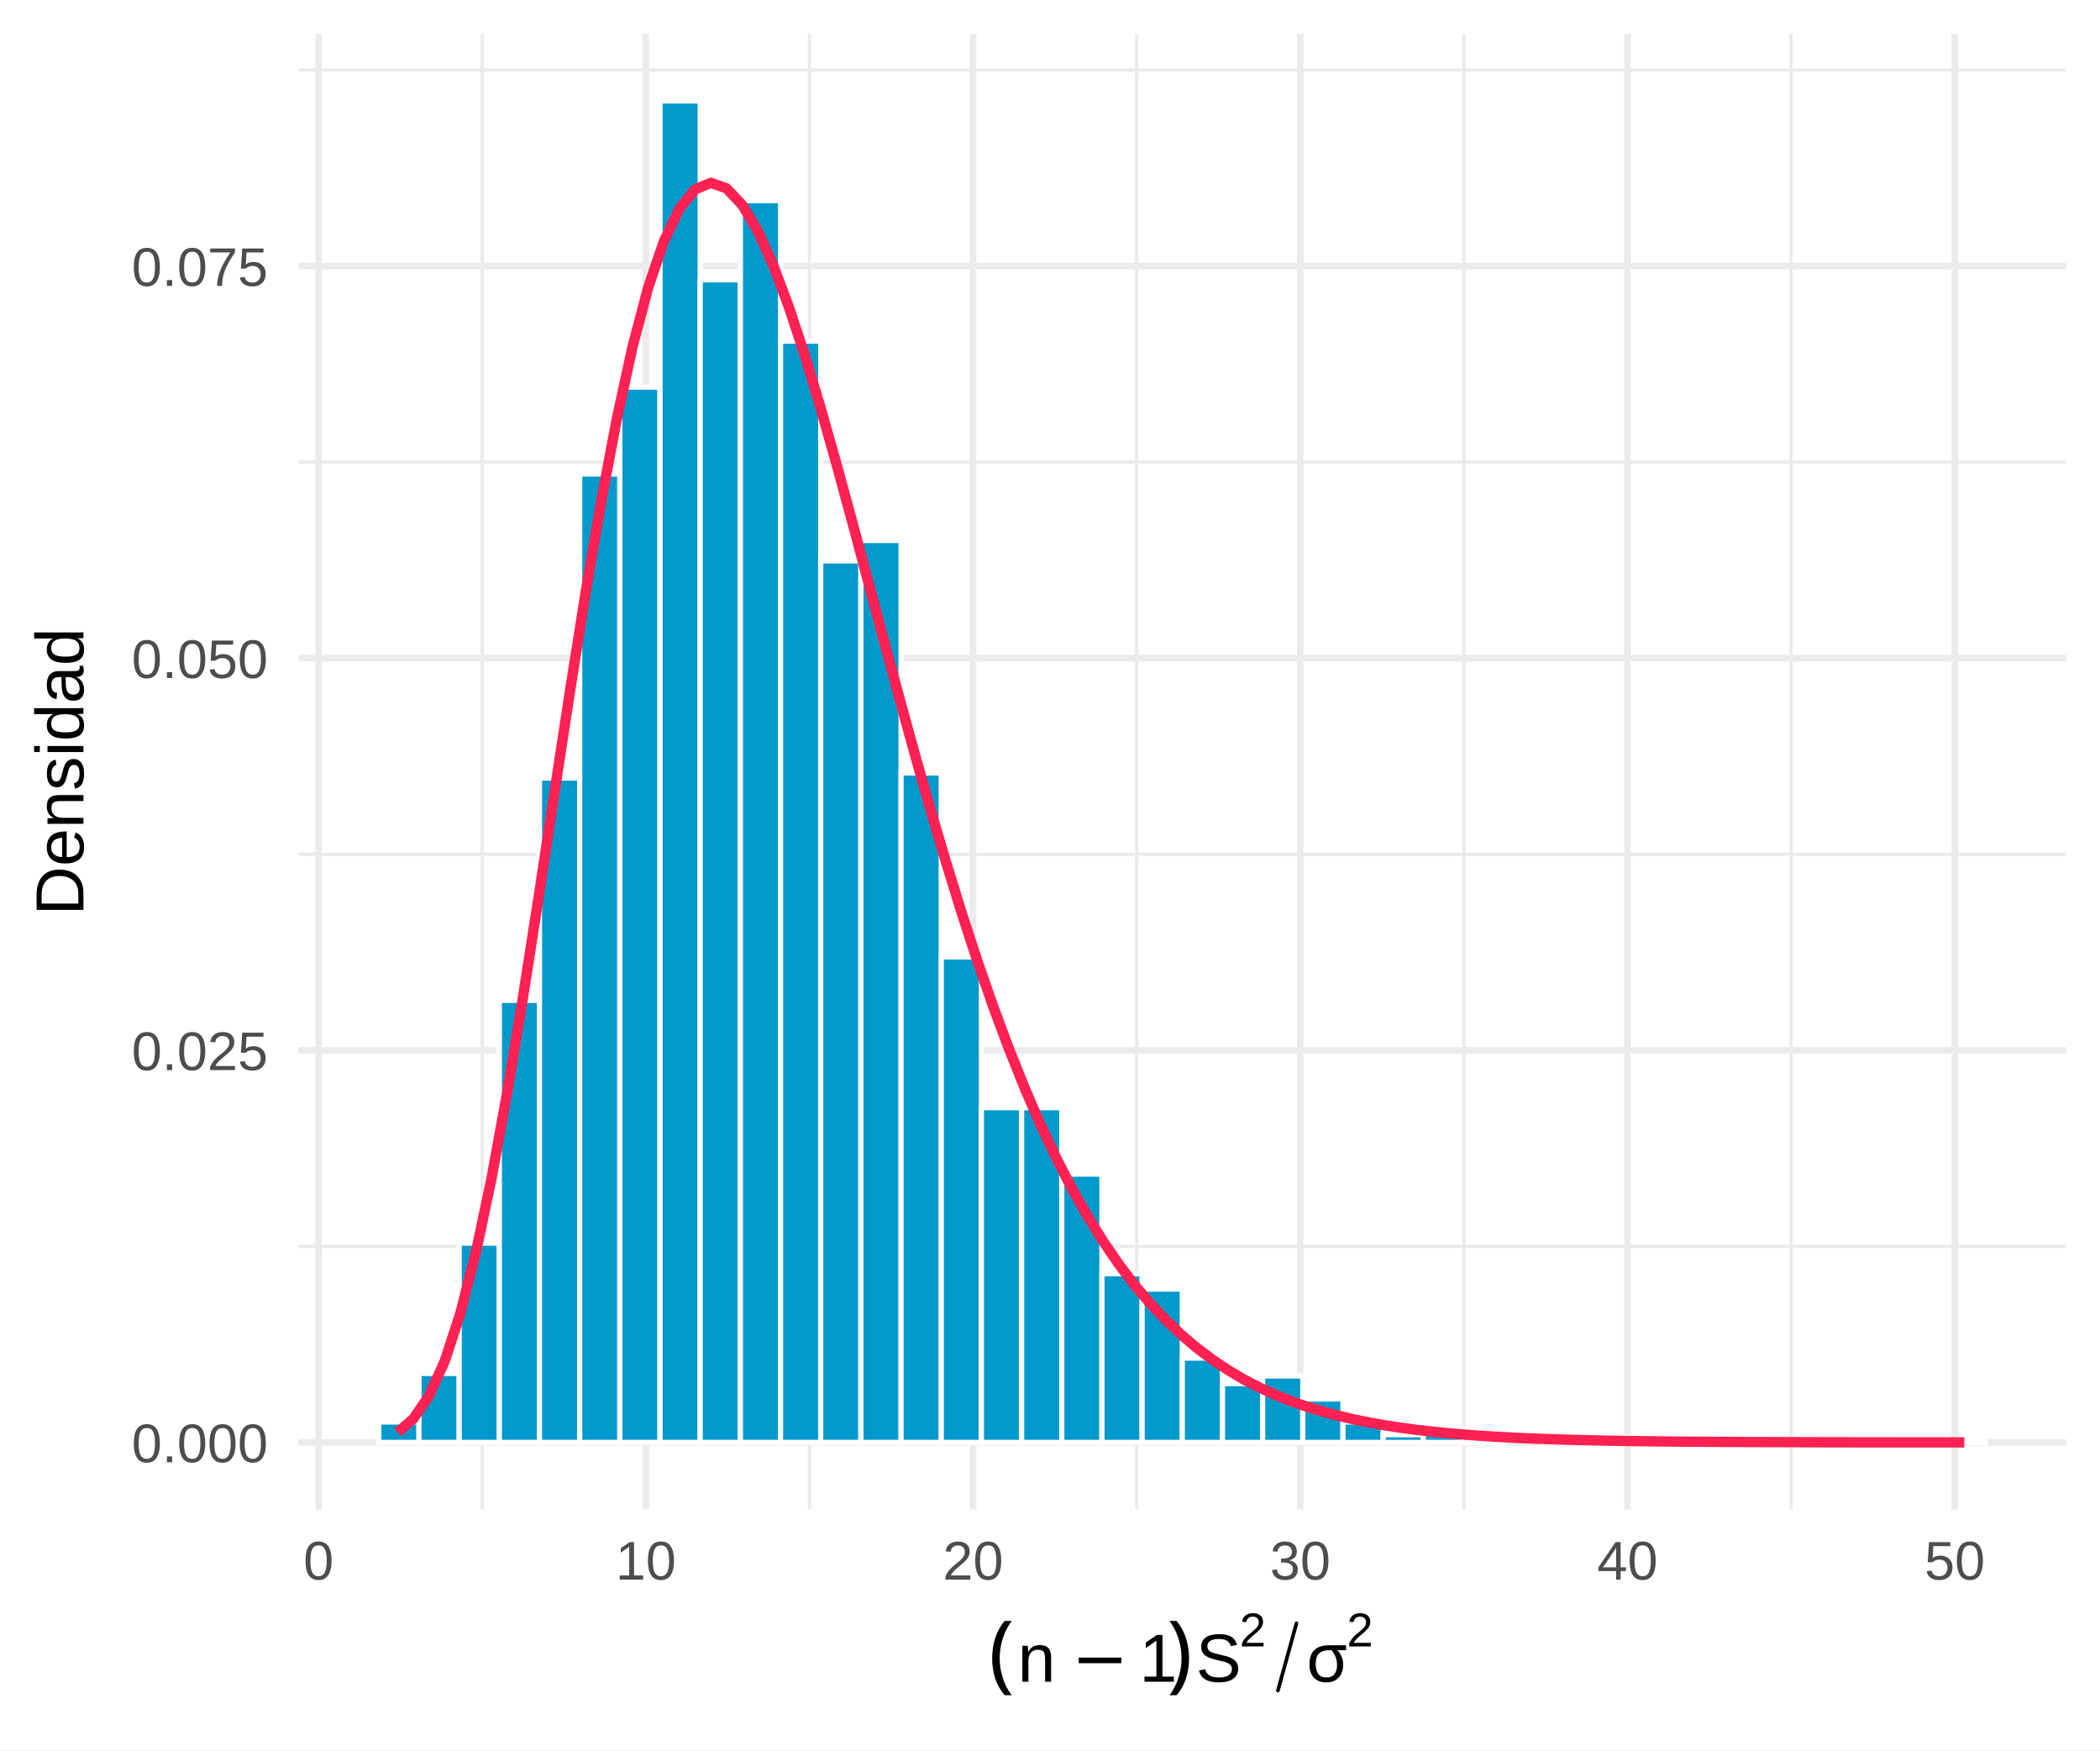
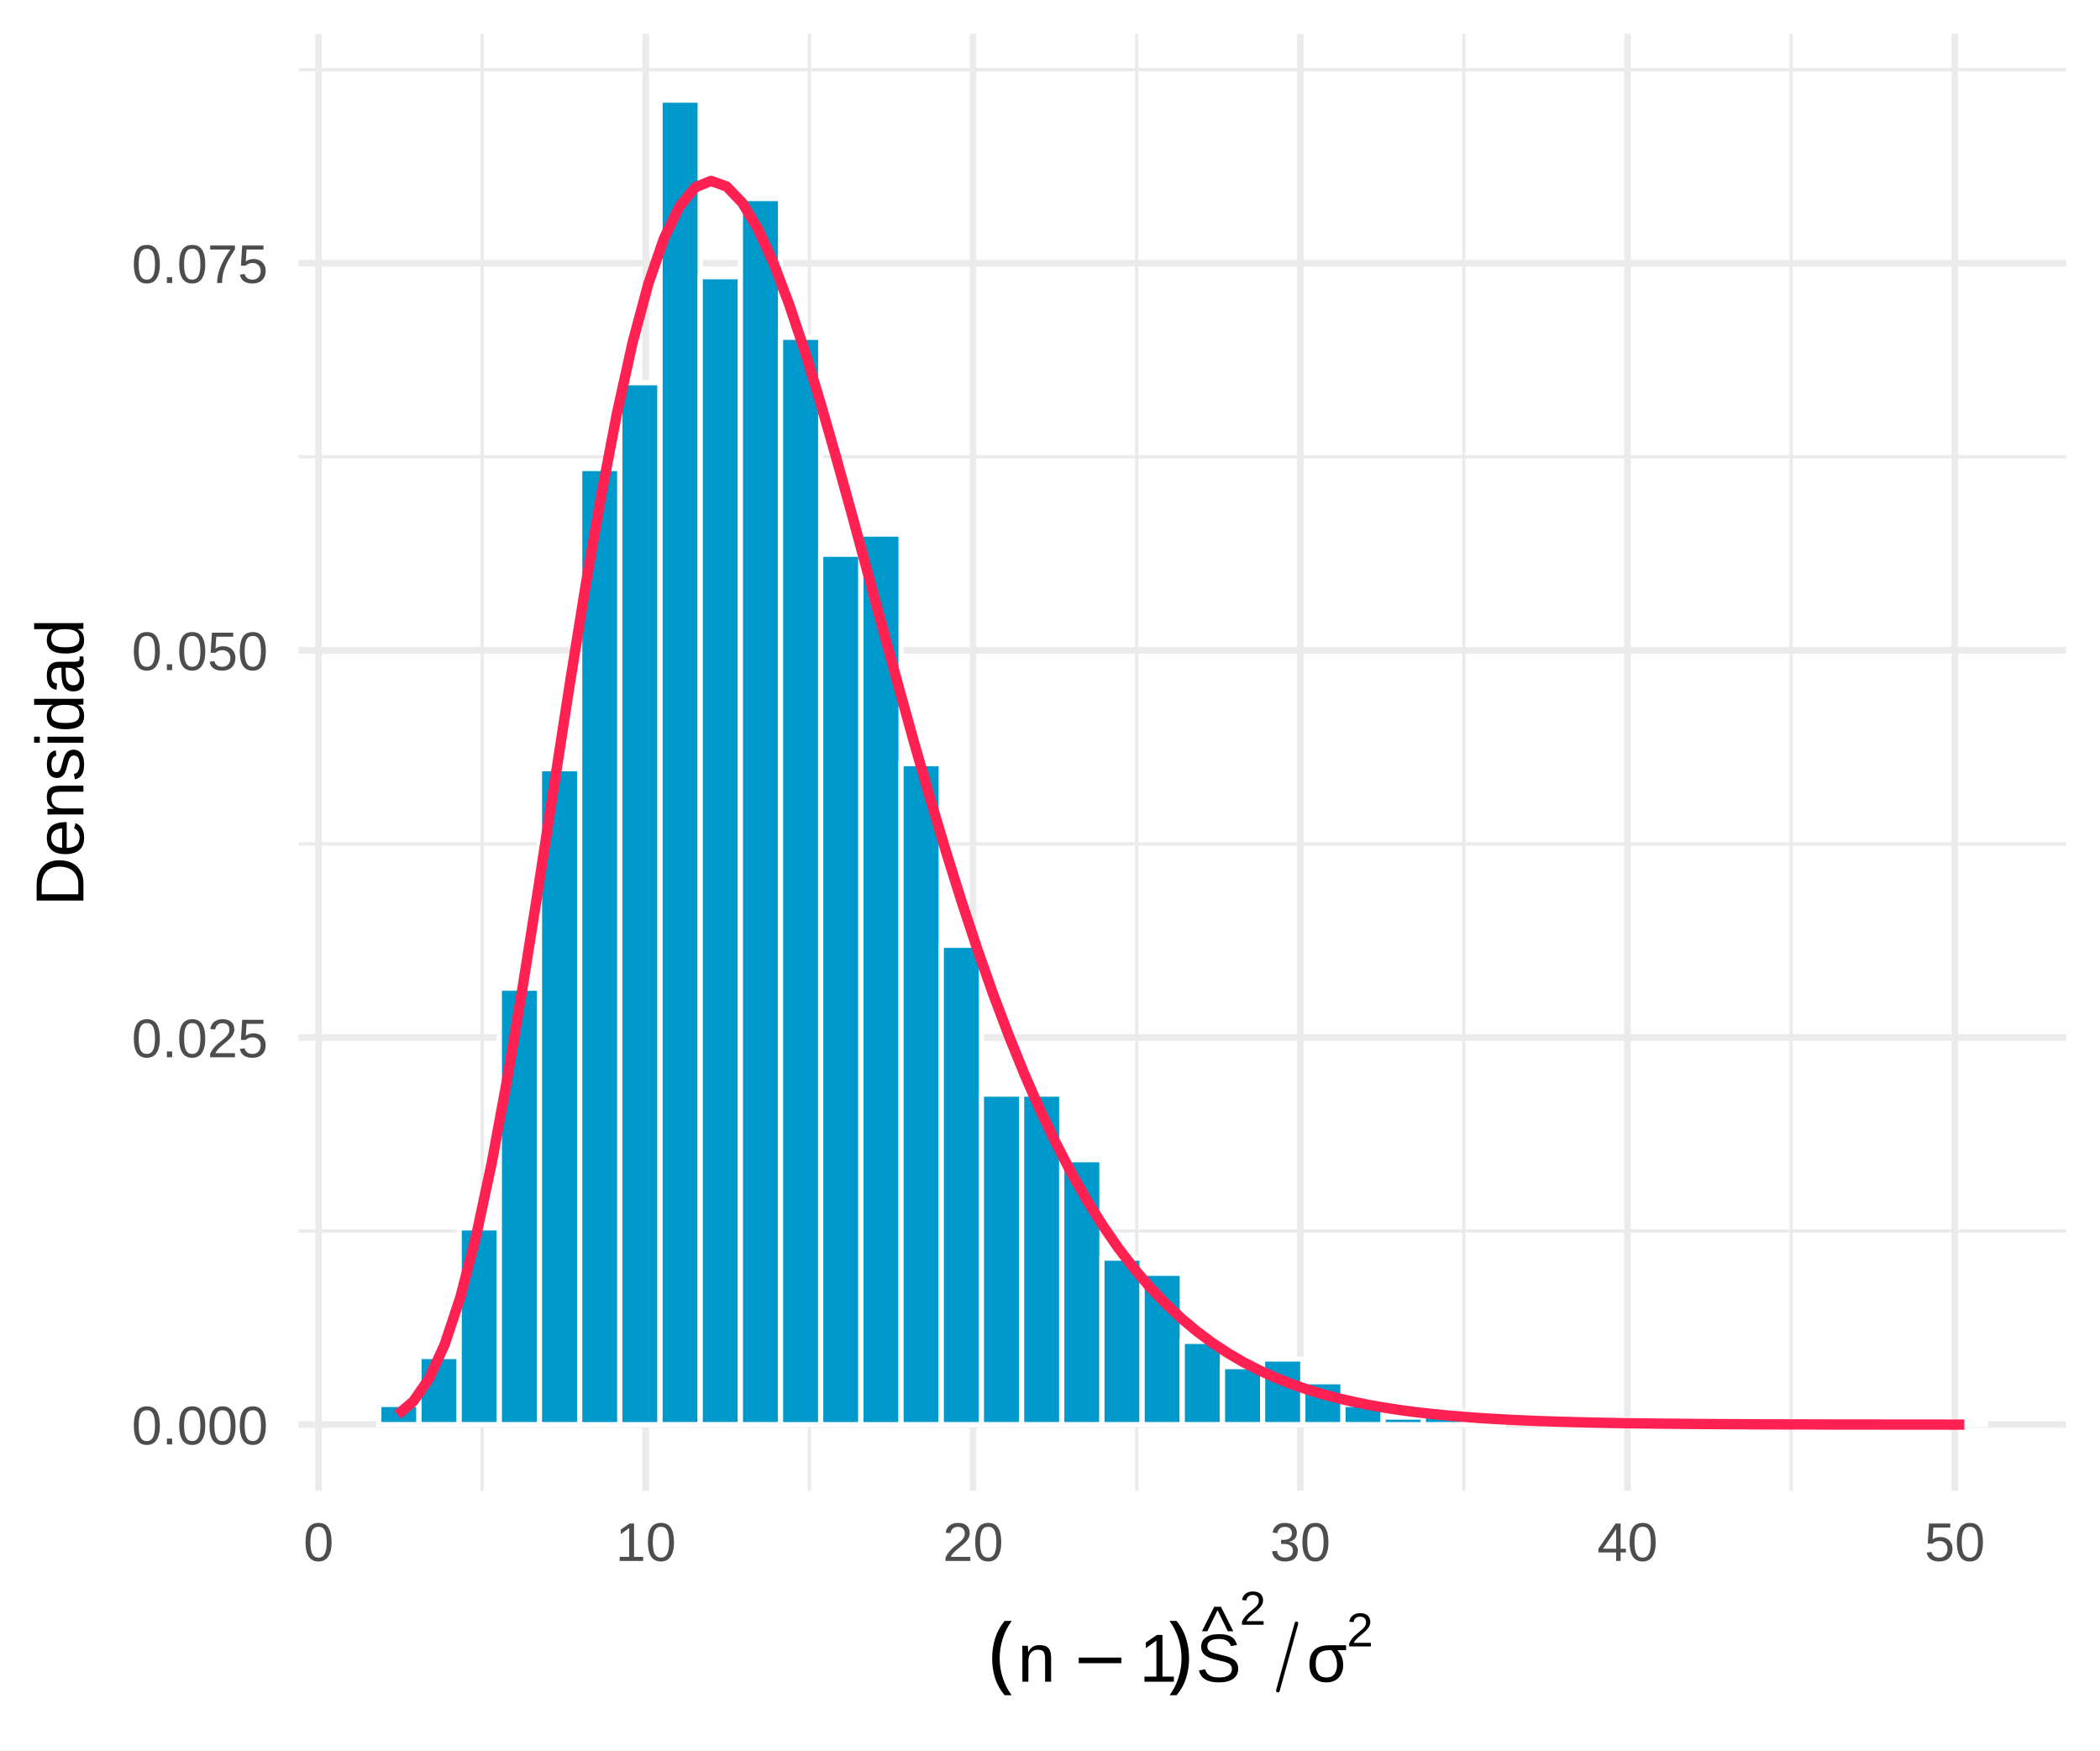
<svg xmlns="http://www.w3.org/2000/svg" class="svglite" width="432.00pt" height="360.00pt" viewBox="0 0 432.00 360.00">
  <defs>
    <style type="text/css">
    .svglite line, .svglite polyline, .svglite polygon, .svglite path, .svglite rect, .svglite circle {
      fill: none;
      stroke: #000000;
      stroke-linecap: round;
      stroke-linejoin: round;
      stroke-miterlimit: 10.00;
    }
    .svglite text {
      white-space: pre;
    }
  </style>
  </defs>
  <rect width="100%" height="100%" style="stroke: none; fill: #FFFFFF;" />
  <defs>
    <clipPath id="cpMC4wMHw0MzIuMDB8MC4wMHwzNjAuMDA=">
      <rect x="0.00" y="0.00" width="432.00" height="360.00" />
    </clipPath>
  </defs>
  <g clip-path="url(#cpMC4wMHw0MzIuMDB8MC4wMHwzNjAuMDA=)">
</g>
  <defs>
-     <clipPath id="cpNjEuNDB8NDI1LjAzfDYuOTd8MzEwLjQ1">
-       <rect x="61.40" y="6.97" width="363.63" height="303.47" />
+     <clipPath id="cpNjEuNDB8NDI1LjAzfDYuOTd8MzA2LjYx">
+       <rect x="61.40" y="6.97" width="363.63" height="299.64" />
    </clipPath>
  </defs>
-   <g clip-path="url(#cpNjEuNDB8NDI1LjAzfDYuOTd8MzEwLjQ1)">
-     <polyline points="61.40,256.33 425.03,256.33 " style="stroke-width: 0.68; stroke: #EBEBEB; stroke-linecap: butt;" />
-     <polyline points="61.40,175.69 425.03,175.69 " style="stroke-width: 0.68; stroke: #EBEBEB; stroke-linecap: butt;" />
-     <polyline points="61.40,95.05 425.03,95.05 " style="stroke-width: 0.68; stroke: #EBEBEB; stroke-linecap: butt;" />
-     <polyline points="61.40,14.41 425.03,14.41 " style="stroke-width: 0.68; stroke: #EBEBEB; stroke-linecap: butt;" />
-     <polyline points="99.19,310.45 99.19,6.97 " style="stroke-width: 0.68; stroke: #EBEBEB; stroke-linecap: butt;" />
-     <polyline points="166.51,310.45 166.51,6.97 " style="stroke-width: 0.68; stroke: #EBEBEB; stroke-linecap: butt;" />
-     <polyline points="233.83,310.45 233.83,6.97 " style="stroke-width: 0.68; stroke: #EBEBEB; stroke-linecap: butt;" />
-     <polyline points="301.14,310.45 301.14,6.97 " style="stroke-width: 0.68; stroke: #EBEBEB; stroke-linecap: butt;" />
-     <polyline points="368.46,310.45 368.46,6.97 " style="stroke-width: 0.68; stroke: #EBEBEB; stroke-linecap: butt;" />
-     <polyline points="61.40,296.65 425.03,296.65 " style="stroke-width: 1.36; stroke: #EBEBEB; stroke-linecap: butt;" />
-     <polyline points="61.40,216.01 425.03,216.01 " style="stroke-width: 1.36; stroke: #EBEBEB; stroke-linecap: butt;" />
-     <polyline points="61.40,135.37 425.03,135.37 " style="stroke-width: 1.36; stroke: #EBEBEB; stroke-linecap: butt;" />
-     <polyline points="61.40,54.73 425.03,54.73 " style="stroke-width: 1.36; stroke: #EBEBEB; stroke-linecap: butt;" />
-     <polyline points="65.53,310.45 65.53,6.97 " style="stroke-width: 1.36; stroke: #EBEBEB; stroke-linecap: butt;" />
-     <polyline points="132.85,310.45 132.85,6.97 " style="stroke-width: 1.36; stroke: #EBEBEB; stroke-linecap: butt;" />
-     <polyline points="200.17,310.45 200.17,6.97 " style="stroke-width: 1.36; stroke: #EBEBEB; stroke-linecap: butt;" />
-     <polyline points="267.48,310.45 267.48,6.97 " style="stroke-width: 1.36; stroke: #EBEBEB; stroke-linecap: butt;" />
-     <polyline points="334.80,310.45 334.80,6.97 " style="stroke-width: 1.36; stroke: #EBEBEB; stroke-linecap: butt;" />
-     <polyline points="402.12,310.45 402.12,6.97 " style="stroke-width: 1.36; stroke: #EBEBEB; stroke-linecap: butt;" />
-     <rect x="77.93" y="292.45" width="8.26" height="4.20" style="stroke-width: 1.07; stroke: #FFFFFF; stroke-linecap: butt; stroke-linejoin: miter; fill: #0099CC;" />
-     <rect x="86.19" y="282.46" width="8.26" height="14.19" style="stroke-width: 1.07; stroke: #FFFFFF; stroke-linecap: butt; stroke-linejoin: miter; fill: #0099CC;" />
-     <rect x="94.46" y="255.66" width="8.26" height="40.99" style="stroke-width: 1.07; stroke: #FFFFFF; stroke-linecap: butt; stroke-linejoin: miter; fill: #0099CC;" />
-     <rect x="102.72" y="205.74" width="8.26" height="90.91" style="stroke-width: 1.07; stroke: #FFFFFF; stroke-linecap: butt; stroke-linejoin: miter; fill: #0099CC;" />
-     <rect x="110.98" y="160.02" width="8.26" height="136.63" style="stroke-width: 1.07; stroke: #FFFFFF; stroke-linecap: butt; stroke-linejoin: miter; fill: #0099CC;" />
-     <rect x="119.25" y="97.49" width="8.26" height="199.16" style="stroke-width: 1.07; stroke: #FFFFFF; stroke-linecap: butt; stroke-linejoin: miter; fill: #0099CC;" />
-     <rect x="127.51" y="79.62" width="8.26" height="217.03" style="stroke-width: 1.07; stroke: #FFFFFF; stroke-linecap: butt; stroke-linejoin: miter; fill: #0099CC;" />
-     <rect x="135.78" y="20.77" width="8.26" height="275.88" style="stroke-width: 1.07; stroke: #FFFFFF; stroke-linecap: butt; stroke-linejoin: miter; fill: #0099CC;" />
-     <rect x="144.04" y="57.55" width="8.26" height="239.10" style="stroke-width: 1.07; stroke: #FFFFFF; stroke-linecap: butt; stroke-linejoin: miter; fill: #0099CC;" />
-     <rect x="152.31" y="41.26" width="8.26" height="255.39" style="stroke-width: 1.07; stroke: #FFFFFF; stroke-linecap: butt; stroke-linejoin: miter; fill: #0099CC;" />
-     <rect x="160.57" y="70.16" width="8.26" height="226.49" style="stroke-width: 1.07; stroke: #FFFFFF; stroke-linecap: butt; stroke-linejoin: miter; fill: #0099CC;" />
-     <rect x="168.83" y="115.36" width="8.26" height="181.29" style="stroke-width: 1.07; stroke: #FFFFFF; stroke-linecap: butt; stroke-linejoin: miter; fill: #0099CC;" />
-     <rect x="177.10" y="111.15" width="8.26" height="185.50" style="stroke-width: 1.07; stroke: #FFFFFF; stroke-linecap: butt; stroke-linejoin: miter; fill: #0099CC;" />
-     <rect x="185.36" y="158.97" width="8.26" height="137.68" style="stroke-width: 1.07; stroke: #FFFFFF; stroke-linecap: butt; stroke-linejoin: miter; fill: #0099CC;" />
-     <rect x="193.63" y="196.81" width="8.26" height="99.84" style="stroke-width: 1.07; stroke: #FFFFFF; stroke-linecap: butt; stroke-linejoin: miter; fill: #0099CC;" />
-     <rect x="201.89" y="227.81" width="8.26" height="68.84" style="stroke-width: 1.07; stroke: #FFFFFF; stroke-linecap: butt; stroke-linejoin: miter; fill: #0099CC;" />
-     <rect x="210.16" y="227.81" width="8.26" height="68.84" style="stroke-width: 1.07; stroke: #FFFFFF; stroke-linecap: butt; stroke-linejoin: miter; fill: #0099CC;" />
-     <rect x="218.42" y="241.47" width="8.26" height="55.18" style="stroke-width: 1.07; stroke: #FFFFFF; stroke-linecap: butt; stroke-linejoin: miter; fill: #0099CC;" />
-     <rect x="226.68" y="261.97" width="8.26" height="34.68" style="stroke-width: 1.07; stroke: #FFFFFF; stroke-linecap: butt; stroke-linejoin: miter; fill: #0099CC;" />
-     <rect x="234.95" y="265.12" width="8.26" height="31.53" style="stroke-width: 1.07; stroke: #FFFFFF; stroke-linecap: butt; stroke-linejoin: miter; fill: #0099CC;" />
-     <rect x="243.21" y="279.31" width="8.26" height="17.34" style="stroke-width: 1.07; stroke: #FFFFFF; stroke-linecap: butt; stroke-linejoin: miter; fill: #0099CC;" />
-     <rect x="251.48" y="284.56" width="8.26" height="12.09" style="stroke-width: 1.07; stroke: #FFFFFF; stroke-linecap: butt; stroke-linejoin: miter; fill: #0099CC;" />
-     <rect x="259.74" y="282.99" width="8.26" height="13.66" style="stroke-width: 1.07; stroke: #FFFFFF; stroke-linecap: butt; stroke-linejoin: miter; fill: #0099CC;" />
-     <rect x="268.01" y="287.72" width="8.26" height="8.93" style="stroke-width: 1.07; stroke: #FFFFFF; stroke-linecap: butt; stroke-linejoin: miter; fill: #0099CC;" />
-     <rect x="276.27" y="292.45" width="8.26" height="4.20" style="stroke-width: 1.07; stroke: #FFFFFF; stroke-linecap: butt; stroke-linejoin: miter; fill: #0099CC;" />
-     <rect x="284.53" y="295.07" width="8.26" height="1.58" style="stroke-width: 1.07; stroke: #FFFFFF; stroke-linecap: butt; stroke-linejoin: miter; fill: #0099CC;" />
-     <rect x="292.80" y="294.02" width="8.26" height="2.63" style="stroke-width: 1.07; stroke: #FFFFFF; stroke-linecap: butt; stroke-linejoin: miter; fill: #0099CC;" />
-     <rect x="301.06" y="296.13" width="8.26" height="0.53" style="stroke-width: 1.07; stroke: #FFFFFF; stroke-linecap: butt; stroke-linejoin: miter; fill: #0099CC;" />
-     <rect x="309.33" y="296.65" width="8.26" height="0.00" style="stroke-width: 1.07; stroke: #FFFFFF; stroke-linecap: butt; stroke-linejoin: miter; fill: #0099CC;" />
-     <rect x="317.59" y="295.60" width="8.26" height="1.05" style="stroke-width: 1.07; stroke: #FFFFFF; stroke-linecap: butt; stroke-linejoin: miter; fill: #0099CC;" />
-     <rect x="325.86" y="296.65" width="8.26" height="0.00" style="stroke-width: 1.07; stroke: #FFFFFF; stroke-linecap: butt; stroke-linejoin: miter; fill: #0099CC;" />
-     <rect x="334.12" y="295.60" width="8.26" height="1.05" style="stroke-width: 1.07; stroke: #FFFFFF; stroke-linecap: butt; stroke-linejoin: miter; fill: #0099CC;" />
-     <rect x="342.38" y="296.65" width="8.26" height="0.00" style="stroke-width: 1.07; stroke: #FFFFFF; stroke-linecap: butt; stroke-linejoin: miter; fill: #0099CC;" />
-     <rect x="350.65" y="296.65" width="8.26" height="0.00" style="stroke-width: 1.07; stroke: #FFFFFF; stroke-linecap: butt; stroke-linejoin: miter; fill: #0099CC;" />
-     <rect x="358.91" y="296.65" width="8.26" height="0.00" style="stroke-width: 1.07; stroke: #FFFFFF; stroke-linecap: butt; stroke-linejoin: miter; fill: #0099CC;" />
-     <rect x="367.18" y="296.13" width="8.26" height="0.53" style="stroke-width: 1.07; stroke: #FFFFFF; stroke-linecap: butt; stroke-linejoin: miter; fill: #0099CC;" />
-     <rect x="375.44" y="296.65" width="8.26" height="0.00" style="stroke-width: 1.07; stroke: #FFFFFF; stroke-linecap: butt; stroke-linejoin: miter; fill: #0099CC;" />
-     <rect x="383.70" y="296.65" width="8.26" height="0.00" style="stroke-width: 1.07; stroke: #FFFFFF; stroke-linecap: butt; stroke-linejoin: miter; fill: #0099CC;" />
-     <rect x="391.97" y="296.65" width="8.26" height="0.00" style="stroke-width: 1.07; stroke: #FFFFFF; stroke-linecap: butt; stroke-linejoin: miter; fill: #0099CC;" />
-     <rect x="400.23" y="296.13" width="8.26" height="0.53" style="stroke-width: 1.07; stroke: #FFFFFF; stroke-linecap: butt; stroke-linejoin: miter; fill: #0099CC;" />
-     <polyline points="81.79,294.58 85.01,291.82 88.23,287.11 91.46,280.00 94.68,270.18 97.90,257.56 101.13,242.27 104.35,224.65 107.57,205.19 110.80,184.52 114.02,163.30 117.24,142.22 120.46,121.94 123.69,103.04 126.91,86.03 130.13,71.28 133.36,59.08 136.58,49.59 139.80,42.88 143.03,38.92 146.25,37.60 149.47,38.75 152.70,42.17 155.92,47.59 159.14,54.75 162.36,63.37 165.59,73.17 168.81,83.90 172.03,95.28 175.26,107.11 178.48,119.16 181.70,131.25 184.93,143.23 188.15,154.97 191.37,166.35 194.60,177.28 197.82,187.71 201.04,197.58 204.26,206.86 207.49,215.53 210.71,223.59 213.93,231.05 217.16,237.91 220.38,244.20 223.60,249.93 226.83,255.14 230.05,259.86 233.27,264.12 236.49,267.95 239.72,271.38 242.94,274.45 246.16,277.18 249.39,279.61 252.61,281.76 255.83,283.67 259.06,285.35 262.28,286.83 265.50,288.13 268.73,289.27 271.95,290.26 275.17,291.13 278.39,291.89 281.62,292.55 284.84,293.12 288.06,293.62 291.29,294.05 294.51,294.42 297.73,294.74 300.96,295.02 304.18,295.26 307.40,295.46 310.63,295.64 313.85,295.79 317.07,295.92 320.29,296.03 323.52,296.12 326.74,296.20 329.96,296.27 333.19,296.33 336.41,296.38 339.63,296.42 342.86,296.46 346.08,296.49 349.30,296.51 352.53,296.53 355.75,296.55 358.97,296.57 362.19,296.58 365.42,296.59 368.64,296.60 371.86,296.61 375.09,296.62 378.31,296.62 381.53,296.63 384.76,296.63 387.98,296.63 391.20,296.64 394.42,296.64 397.65,296.64 400.87,296.64 404.09,296.64 " style="stroke-width: 2.13; stroke: #FF2152; stroke-linecap: butt;" />
+   <g clip-path="url(#cpNjEuNDB8NDI1LjAzfDYuOTd8MzA2LjYx)">
+     <polyline points="61.40,253.18 425.03,253.18 " style="stroke-width: 0.68; stroke: #EBEBEB; stroke-linecap: butt;" />
+     <polyline points="61.40,173.56 425.03,173.56 " style="stroke-width: 0.68; stroke: #EBEBEB; stroke-linecap: butt;" />
+     <polyline points="61.40,93.94 425.03,93.94 " style="stroke-width: 0.68; stroke: #EBEBEB; stroke-linecap: butt;" />
+     <polyline points="61.40,14.32 425.03,14.32 " style="stroke-width: 0.68; stroke: #EBEBEB; stroke-linecap: butt;" />
+     <polyline points="99.19,306.61 99.19,6.97 " style="stroke-width: 0.68; stroke: #EBEBEB; stroke-linecap: butt;" />
+     <polyline points="166.51,306.61 166.51,6.97 " style="stroke-width: 0.68; stroke: #EBEBEB; stroke-linecap: butt;" />
+     <polyline points="233.83,306.61 233.83,6.97 " style="stroke-width: 0.68; stroke: #EBEBEB; stroke-linecap: butt;" />
+     <polyline points="301.14,306.61 301.14,6.97 " style="stroke-width: 0.68; stroke: #EBEBEB; stroke-linecap: butt;" />
+     <polyline points="368.46,306.61 368.46,6.97 " style="stroke-width: 0.68; stroke: #EBEBEB; stroke-linecap: butt;" />
+     <polyline points="61.40,292.99 425.03,292.99 " style="stroke-width: 1.36; stroke: #EBEBEB; stroke-linecap: butt;" />
+     <polyline points="61.40,213.37 425.03,213.37 " style="stroke-width: 1.36; stroke: #EBEBEB; stroke-linecap: butt;" />
+     <polyline points="61.40,133.75 425.03,133.75 " style="stroke-width: 1.36; stroke: #EBEBEB; stroke-linecap: butt;" />
+     <polyline points="61.40,54.13 425.03,54.13 " style="stroke-width: 1.36; stroke: #EBEBEB; stroke-linecap: butt;" />
+     <polyline points="65.53,306.61 65.53,6.97 " style="stroke-width: 1.36; stroke: #EBEBEB; stroke-linecap: butt;" />
+     <polyline points="132.85,306.61 132.85,6.97 " style="stroke-width: 1.36; stroke: #EBEBEB; stroke-linecap: butt;" />
+     <polyline points="200.17,306.61 200.17,6.97 " style="stroke-width: 1.36; stroke: #EBEBEB; stroke-linecap: butt;" />
+     <polyline points="267.48,306.61 267.48,6.97 " style="stroke-width: 1.36; stroke: #EBEBEB; stroke-linecap: butt;" />
+     <polyline points="334.80,306.61 334.80,6.97 " style="stroke-width: 1.36; stroke: #EBEBEB; stroke-linecap: butt;" />
+     <polyline points="402.12,306.61 402.12,6.97 " style="stroke-width: 1.36; stroke: #EBEBEB; stroke-linecap: butt;" />
+     <rect x="77.93" y="288.84" width="8.26" height="4.15" style="stroke-width: 1.07; stroke: #FFFFFF; stroke-linecap: butt; stroke-linejoin: miter; fill: #0099CC;" />
+     <rect x="86.19" y="278.98" width="8.26" height="14.01" style="stroke-width: 1.07; stroke: #FFFFFF; stroke-linecap: butt; stroke-linejoin: miter; fill: #0099CC;" />
+     <rect x="94.46" y="252.52" width="8.26" height="40.47" style="stroke-width: 1.07; stroke: #FFFFFF; stroke-linecap: butt; stroke-linejoin: miter; fill: #0099CC;" />
+     <rect x="102.72" y="203.23" width="8.26" height="89.76" style="stroke-width: 1.07; stroke: #FFFFFF; stroke-linecap: butt; stroke-linejoin: miter; fill: #0099CC;" />
+     <rect x="110.98" y="158.09" width="8.26" height="134.90" style="stroke-width: 1.07; stroke: #FFFFFF; stroke-linecap: butt; stroke-linejoin: miter; fill: #0099CC;" />
+     <rect x="119.25" y="96.35" width="8.26" height="196.65" style="stroke-width: 1.07; stroke: #FFFFFF; stroke-linecap: butt; stroke-linejoin: miter; fill: #0099CC;" />
+     <rect x="127.51" y="78.71" width="8.26" height="214.29" style="stroke-width: 1.07; stroke: #FFFFFF; stroke-linecap: butt; stroke-linejoin: miter; fill: #0099CC;" />
+     <rect x="135.78" y="20.59" width="8.26" height="272.40" style="stroke-width: 1.07; stroke: #FFFFFF; stroke-linecap: butt; stroke-linejoin: miter; fill: #0099CC;" />
+     <rect x="144.04" y="56.91" width="8.26" height="236.08" style="stroke-width: 1.07; stroke: #FFFFFF; stroke-linecap: butt; stroke-linejoin: miter; fill: #0099CC;" />
+     <rect x="152.31" y="40.83" width="8.26" height="252.16" style="stroke-width: 1.07; stroke: #FFFFFF; stroke-linecap: butt; stroke-linejoin: miter; fill: #0099CC;" />
+     <rect x="160.57" y="69.37" width="8.26" height="223.63" style="stroke-width: 1.07; stroke: #FFFFFF; stroke-linecap: butt; stroke-linejoin: miter; fill: #0099CC;" />
+     <rect x="168.83" y="113.99" width="8.26" height="179.01" style="stroke-width: 1.07; stroke: #FFFFFF; stroke-linecap: butt; stroke-linejoin: miter; fill: #0099CC;" />
+     <rect x="177.10" y="109.84" width="8.26" height="183.16" style="stroke-width: 1.07; stroke: #FFFFFF; stroke-linecap: butt; stroke-linejoin: miter; fill: #0099CC;" />
+     <rect x="185.36" y="157.05" width="8.26" height="135.94" style="stroke-width: 1.07; stroke: #FFFFFF; stroke-linecap: butt; stroke-linejoin: miter; fill: #0099CC;" />
+     <rect x="193.63" y="194.41" width="8.26" height="98.58" style="stroke-width: 1.07; stroke: #FFFFFF; stroke-linecap: butt; stroke-linejoin: miter; fill: #0099CC;" />
+     <rect x="201.89" y="225.02" width="8.26" height="67.97" style="stroke-width: 1.07; stroke: #FFFFFF; stroke-linecap: butt; stroke-linejoin: miter; fill: #0099CC;" />
+     <rect x="210.16" y="225.02" width="8.26" height="67.97" style="stroke-width: 1.07; stroke: #FFFFFF; stroke-linecap: butt; stroke-linejoin: miter; fill: #0099CC;" />
+     <rect x="218.42" y="238.51" width="8.26" height="54.48" style="stroke-width: 1.07; stroke: #FFFFFF; stroke-linecap: butt; stroke-linejoin: miter; fill: #0099CC;" />
+     <rect x="226.68" y="258.75" width="8.26" height="34.24" style="stroke-width: 1.07; stroke: #FFFFFF; stroke-linecap: butt; stroke-linejoin: miter; fill: #0099CC;" />
+     <rect x="234.95" y="261.86" width="8.26" height="31.13" style="stroke-width: 1.07; stroke: #FFFFFF; stroke-linecap: butt; stroke-linejoin: miter; fill: #0099CC;" />
+     <rect x="243.21" y="275.87" width="8.26" height="17.12" style="stroke-width: 1.07; stroke: #FFFFFF; stroke-linecap: butt; stroke-linejoin: miter; fill: #0099CC;" />
+     <rect x="251.48" y="281.06" width="8.26" height="11.93" style="stroke-width: 1.07; stroke: #FFFFFF; stroke-linecap: butt; stroke-linejoin: miter; fill: #0099CC;" />
+     <rect x="259.74" y="279.50" width="8.26" height="13.49" style="stroke-width: 1.07; stroke: #FFFFFF; stroke-linecap: butt; stroke-linejoin: miter; fill: #0099CC;" />
+     <rect x="268.01" y="284.17" width="8.26" height="8.82" style="stroke-width: 1.07; stroke: #FFFFFF; stroke-linecap: butt; stroke-linejoin: miter; fill: #0099CC;" />
+     <rect x="276.27" y="288.84" width="8.26" height="4.15" style="stroke-width: 1.07; stroke: #FFFFFF; stroke-linecap: butt; stroke-linejoin: miter; fill: #0099CC;" />
+     <rect x="284.53" y="291.44" width="8.26" height="1.56" style="stroke-width: 1.07; stroke: #FFFFFF; stroke-linecap: butt; stroke-linejoin: miter; fill: #0099CC;" />
+     <rect x="292.80" y="290.40" width="8.26" height="2.59" style="stroke-width: 1.07; stroke: #FFFFFF; stroke-linecap: butt; stroke-linejoin: miter; fill: #0099CC;" />
+     <rect x="301.06" y="292.47" width="8.26" height="0.52" style="stroke-width: 1.07; stroke: #FFFFFF; stroke-linecap: butt; stroke-linejoin: miter; fill: #0099CC;" />
+     <rect x="309.33" y="292.99" width="8.26" height="0.00" style="stroke-width: 1.07; stroke: #FFFFFF; stroke-linecap: butt; stroke-linejoin: miter; fill: #0099CC;" />
+     <rect x="317.59" y="291.96" width="8.26" height="1.04" style="stroke-width: 1.07; stroke: #FFFFFF; stroke-linecap: butt; stroke-linejoin: miter; fill: #0099CC;" />
+     <rect x="325.86" y="292.99" width="8.26" height="0.00" style="stroke-width: 1.07; stroke: #FFFFFF; stroke-linecap: butt; stroke-linejoin: miter; fill: #0099CC;" />
+     <rect x="334.12" y="291.96" width="8.26" height="1.04" style="stroke-width: 1.07; stroke: #FFFFFF; stroke-linecap: butt; stroke-linejoin: miter; fill: #0099CC;" />
+     <rect x="342.38" y="292.99" width="8.26" height="0.00" style="stroke-width: 1.07; stroke: #FFFFFF; stroke-linecap: butt; stroke-linejoin: miter; fill: #0099CC;" />
+     <rect x="350.65" y="292.99" width="8.26" height="0.00" style="stroke-width: 1.07; stroke: #FFFFFF; stroke-linecap: butt; stroke-linejoin: miter; fill: #0099CC;" />
+     <rect x="358.91" y="292.99" width="8.26" height="0.00" style="stroke-width: 1.07; stroke: #FFFFFF; stroke-linecap: butt; stroke-linejoin: miter; fill: #0099CC;" />
+     <rect x="367.18" y="292.47" width="8.26" height="0.52" style="stroke-width: 1.07; stroke: #FFFFFF; stroke-linecap: butt; stroke-linejoin: miter; fill: #0099CC;" />
+     <rect x="375.44" y="292.99" width="8.26" height="0.00" style="stroke-width: 1.07; stroke: #FFFFFF; stroke-linecap: butt; stroke-linejoin: miter; fill: #0099CC;" />
+     <rect x="383.70" y="292.99" width="8.26" height="0.00" style="stroke-width: 1.07; stroke: #FFFFFF; stroke-linecap: butt; stroke-linejoin: miter; fill: #0099CC;" />
+     <rect x="391.97" y="292.99" width="8.26" height="0.00" style="stroke-width: 1.07; stroke: #FFFFFF; stroke-linecap: butt; stroke-linejoin: miter; fill: #0099CC;" />
+     <rect x="400.23" y="292.47" width="8.26" height="0.52" style="stroke-width: 1.07; stroke: #FFFFFF; stroke-linecap: butt; stroke-linejoin: miter; fill: #0099CC;" />
+     <polyline points="81.79,290.94 85.01,288.22 88.23,283.58 91.46,276.55 94.68,266.86 97.90,254.39 101.13,239.30 104.35,221.90 107.57,202.69 110.80,182.28 114.02,161.32 117.24,140.51 120.46,120.49 123.69,101.83 126.91,85.03 130.13,70.47 133.36,58.42 136.58,49.05 139.80,42.43 143.03,38.51 146.25,37.21 149.47,38.35 152.70,41.72 155.92,47.08 159.14,54.15 162.36,62.66 165.59,72.34 168.81,82.92 172.03,94.17 175.26,105.84 178.48,117.74 181.70,129.68 184.93,141.51 188.15,153.10 191.37,164.33 194.60,175.13 197.82,185.43 201.04,195.17 204.26,204.33 207.49,212.90 210.71,220.86 213.93,228.22 217.16,235.00 220.38,241.20 223.60,246.87 226.83,252.01 230.05,256.67 233.27,260.87 236.49,264.65 239.72,268.04 242.94,271.07 246.16,273.77 249.39,276.17 252.61,278.29 255.83,280.17 259.06,281.83 262.28,283.29 265.50,284.58 268.73,285.70 271.95,286.69 275.17,287.55 278.39,288.29 281.62,288.95 284.84,289.51 288.06,290.00 291.29,290.43 294.51,290.79 297.73,291.11 300.96,291.38 304.18,291.62 307.40,291.82 310.63,291.99 313.85,292.14 317.07,292.27 320.29,292.38 323.52,292.47 326.74,292.55 329.96,292.62 333.19,292.68 336.41,292.73 339.63,292.77 342.86,292.80 346.08,292.83 349.30,292.86 352.53,292.88 355.75,292.90 358.97,292.91 362.19,292.93 365.42,292.94 368.64,292.95 371.86,292.95 375.09,292.96 378.31,292.97 381.53,292.97 384.76,292.97 387.98,292.98 391.20,292.98 394.42,292.98 397.65,292.98 400.87,292.99 404.09,292.99 " style="stroke-width: 2.13; stroke: #FF2152; stroke-linecap: butt;" />
  </g>
  <g clip-path="url(#cpMC4wMHw0MzIuMDB8MC4wMHwzNjAuMDA=)">
-     <text x="55.12" y="300.72" text-anchor="end" style="font-size: 11.20px;fill: #4D4D4D; font-family: &quot;Liberation Sans&quot;;" textLength="31.45px" lengthAdjust="spacingAndGlyphs">0.000</text>
-     <text x="55.12" y="220.08" text-anchor="end" style="font-size: 11.20px;fill: #4D4D4D; font-family: &quot;Liberation Sans&quot;;" textLength="30.97px" lengthAdjust="spacingAndGlyphs">0.025</text>
-     <text x="55.12" y="139.44" text-anchor="end" style="font-size: 11.20px;fill: #4D4D4D; font-family: &quot;Liberation Sans&quot;;" textLength="31.20px" lengthAdjust="spacingAndGlyphs">0.050</text>
-     <text x="55.12" y="58.80" text-anchor="end" style="font-size: 11.20px;fill: #4D4D4D; font-family: &quot;Liberation Sans&quot;;" textLength="30.47px" lengthAdjust="spacingAndGlyphs">0.075</text>
-     <text x="65.53" y="324.86" text-anchor="middle" style="font-size: 11.20px;fill: #4D4D4D; font-family: &quot;Liberation Sans&quot;;" textLength="7.06px" lengthAdjust="spacingAndGlyphs">0</text>
-     <text x="132.85" y="324.86" text-anchor="middle" style="font-size: 11.20px;fill: #4D4D4D; font-family: &quot;Liberation Sans&quot;;" textLength="11.61px" lengthAdjust="spacingAndGlyphs">10</text>
-     <text x="200.17" y="324.86" text-anchor="middle" style="font-size: 11.20px;fill: #4D4D4D; font-family: &quot;Liberation Sans&quot;;" textLength="13.88px" lengthAdjust="spacingAndGlyphs">20</text>
-     <text x="267.48" y="324.86" text-anchor="middle" style="font-size: 11.20px;fill: #4D4D4D; font-family: &quot;Liberation Sans&quot;;" textLength="13.97px" lengthAdjust="spacingAndGlyphs">30</text>
-     <text x="334.80" y="324.86" text-anchor="middle" style="font-size: 11.20px;fill: #4D4D4D; font-family: &quot;Liberation Sans&quot;;" textLength="14.28px" lengthAdjust="spacingAndGlyphs">40</text>
-     <text x="402.12" y="324.86" text-anchor="middle" style="font-size: 11.20px;fill: #4D4D4D; font-family: &quot;Liberation Sans&quot;;" textLength="13.86px" lengthAdjust="spacingAndGlyphs">50</text>
+     <text x="55.12" y="297.06" text-anchor="end" style="font-size: 11.20px;fill: #4D4D4D; font-family: &quot;Liberation Sans&quot;;" textLength="31.45px" lengthAdjust="spacingAndGlyphs">0.000</text>
+     <text x="55.12" y="217.44" text-anchor="end" style="font-size: 11.20px;fill: #4D4D4D; font-family: &quot;Liberation Sans&quot;;" textLength="30.97px" lengthAdjust="spacingAndGlyphs">0.025</text>
+     <text x="55.12" y="137.82" text-anchor="end" style="font-size: 11.20px;fill: #4D4D4D; font-family: &quot;Liberation Sans&quot;;" textLength="31.20px" lengthAdjust="spacingAndGlyphs">0.050</text>
+     <text x="55.12" y="58.20" text-anchor="end" style="font-size: 11.20px;fill: #4D4D4D; font-family: &quot;Liberation Sans&quot;;" textLength="30.47px" lengthAdjust="spacingAndGlyphs">0.075</text>
+     <text x="65.53" y="321.03" text-anchor="middle" style="font-size: 11.20px;fill: #4D4D4D; font-family: &quot;Liberation Sans&quot;;" textLength="7.06px" lengthAdjust="spacingAndGlyphs">0</text>
+     <text x="132.85" y="321.03" text-anchor="middle" style="font-size: 11.20px;fill: #4D4D4D; font-family: &quot;Liberation Sans&quot;;" textLength="11.61px" lengthAdjust="spacingAndGlyphs">10</text>
+     <text x="200.17" y="321.03" text-anchor="middle" style="font-size: 11.20px;fill: #4D4D4D; font-family: &quot;Liberation Sans&quot;;" textLength="13.88px" lengthAdjust="spacingAndGlyphs">20</text>
+     <text x="267.48" y="321.03" text-anchor="middle" style="font-size: 11.20px;fill: #4D4D4D; font-family: &quot;Liberation Sans&quot;;" textLength="13.97px" lengthAdjust="spacingAndGlyphs">30</text>
+     <text x="334.80" y="321.03" text-anchor="middle" style="font-size: 11.20px;fill: #4D4D4D; font-family: &quot;Liberation Sans&quot;;" textLength="14.28px" lengthAdjust="spacingAndGlyphs">40</text>
+     <text x="402.12" y="321.03" text-anchor="middle" style="font-size: 11.20px;fill: #4D4D4D; font-family: &quot;Liberation Sans&quot;;" textLength="13.86px" lengthAdjust="spacingAndGlyphs">50</text>
    <text x="203.40" y="345.87" style="font-size: 17.50px; font-family: &quot;OpenSymbol&quot;;" textLength="5.95px" lengthAdjust="spacingAndGlyphs">(</text>
    <text x="209.35" y="345.87" style="font-size: 14.00px; font-family: &quot;Liberation Sans&quot;;" textLength="8.27px" lengthAdjust="spacingAndGlyphs">n</text>
    <text x="220.43" y="345.87" style="font-size: 14.00px; font-family: &quot;OpenSymbol&quot;;" textLength="11.12px" lengthAdjust="spacingAndGlyphs">−</text>
    <text x="234.37" y="345.87" style="font-size: 14.00px; font-family: &quot;Liberation Sans&quot;;" textLength="5.70px" lengthAdjust="spacingAndGlyphs">1</text>
    <text x="240.06" y="345.87" style="font-size: 17.50px; font-family: &quot;OpenSymbol&quot;;" textLength="5.95px" lengthAdjust="spacingAndGlyphs">)</text>
    <text x="246.01" y="345.87" style="font-size: 14.00px; font-family: &quot;Liberation Sans&quot;;" textLength="8.99px" lengthAdjust="spacingAndGlyphs">S</text>
-     <text x="254.99" y="338.61" style="font-size: 9.80px; font-family: &quot;Liberation Sans&quot;;" textLength="5.98px" lengthAdjust="spacingAndGlyphs">2</text>
+     <text x="247.20" y="340.08" style="font-size: 14.00px; font-family: &quot;Liberation Sans&quot;;" textLength="6.60px" lengthAdjust="spacingAndGlyphs">^</text>
+     <text x="254.99" y="334.15" style="font-size: 9.80px; font-family: &quot;Liberation Sans&quot;;" textLength="5.98px" lengthAdjust="spacingAndGlyphs">2</text>
    <polyline points="262.88,347.69 266.70,333.86 " style="stroke-width: 0.75;" />
    <text x="268.61" y="345.87" style="font-size: 14.00px; font-family: &quot;OpenSymbol&quot;;" textLength="8.44px" lengthAdjust="spacingAndGlyphs">σ</text>
    <text x="277.05" y="338.61" style="font-size: 9.80px; font-family: &quot;Liberation Sans&quot;;" textLength="5.98px" lengthAdjust="spacingAndGlyphs">2</text>
-     <text transform="translate(17.16,158.71) rotate(-90)" text-anchor="middle" style="font-size: 14.00px; font-family: &quot;Liberation Sans&quot;;" textLength="62.33px" lengthAdjust="spacingAndGlyphs">Densidad</text>
+     <text transform="translate(17.16,156.79) rotate(-90)" text-anchor="middle" style="font-size: 14.00px; font-family: &quot;Liberation Sans&quot;;" textLength="62.33px" lengthAdjust="spacingAndGlyphs">Densidad</text>
  </g>
</svg>
